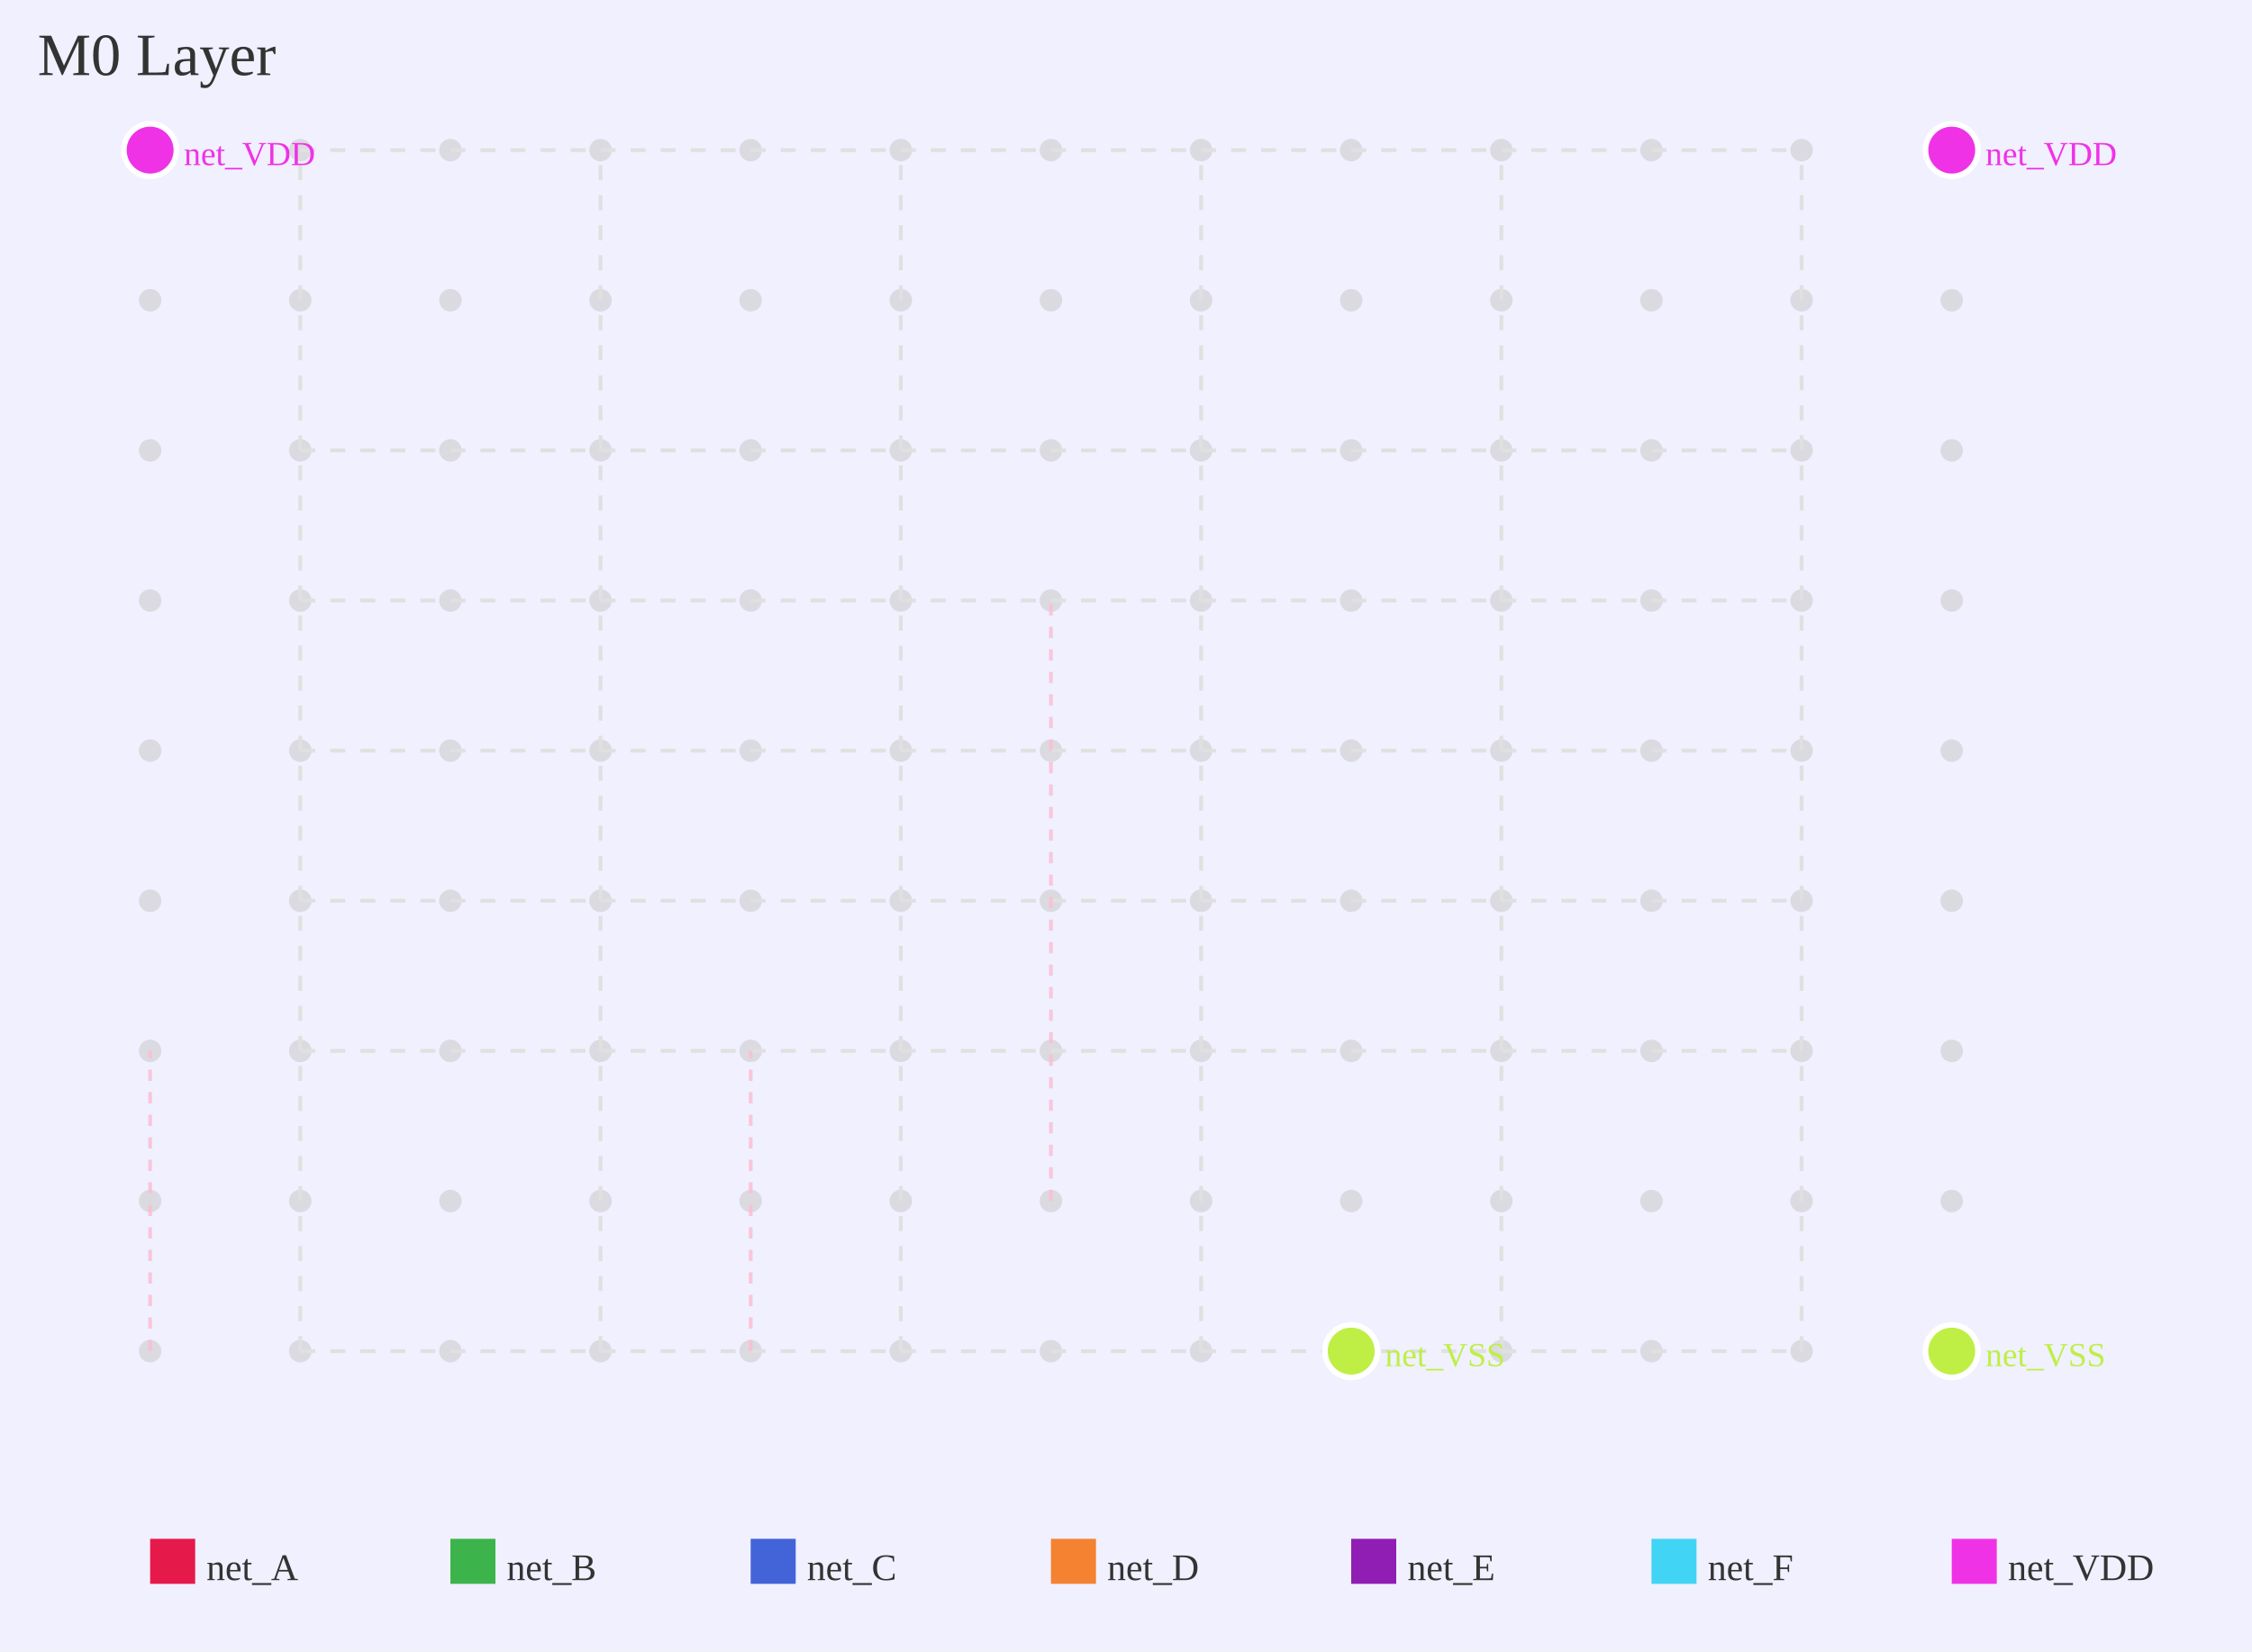
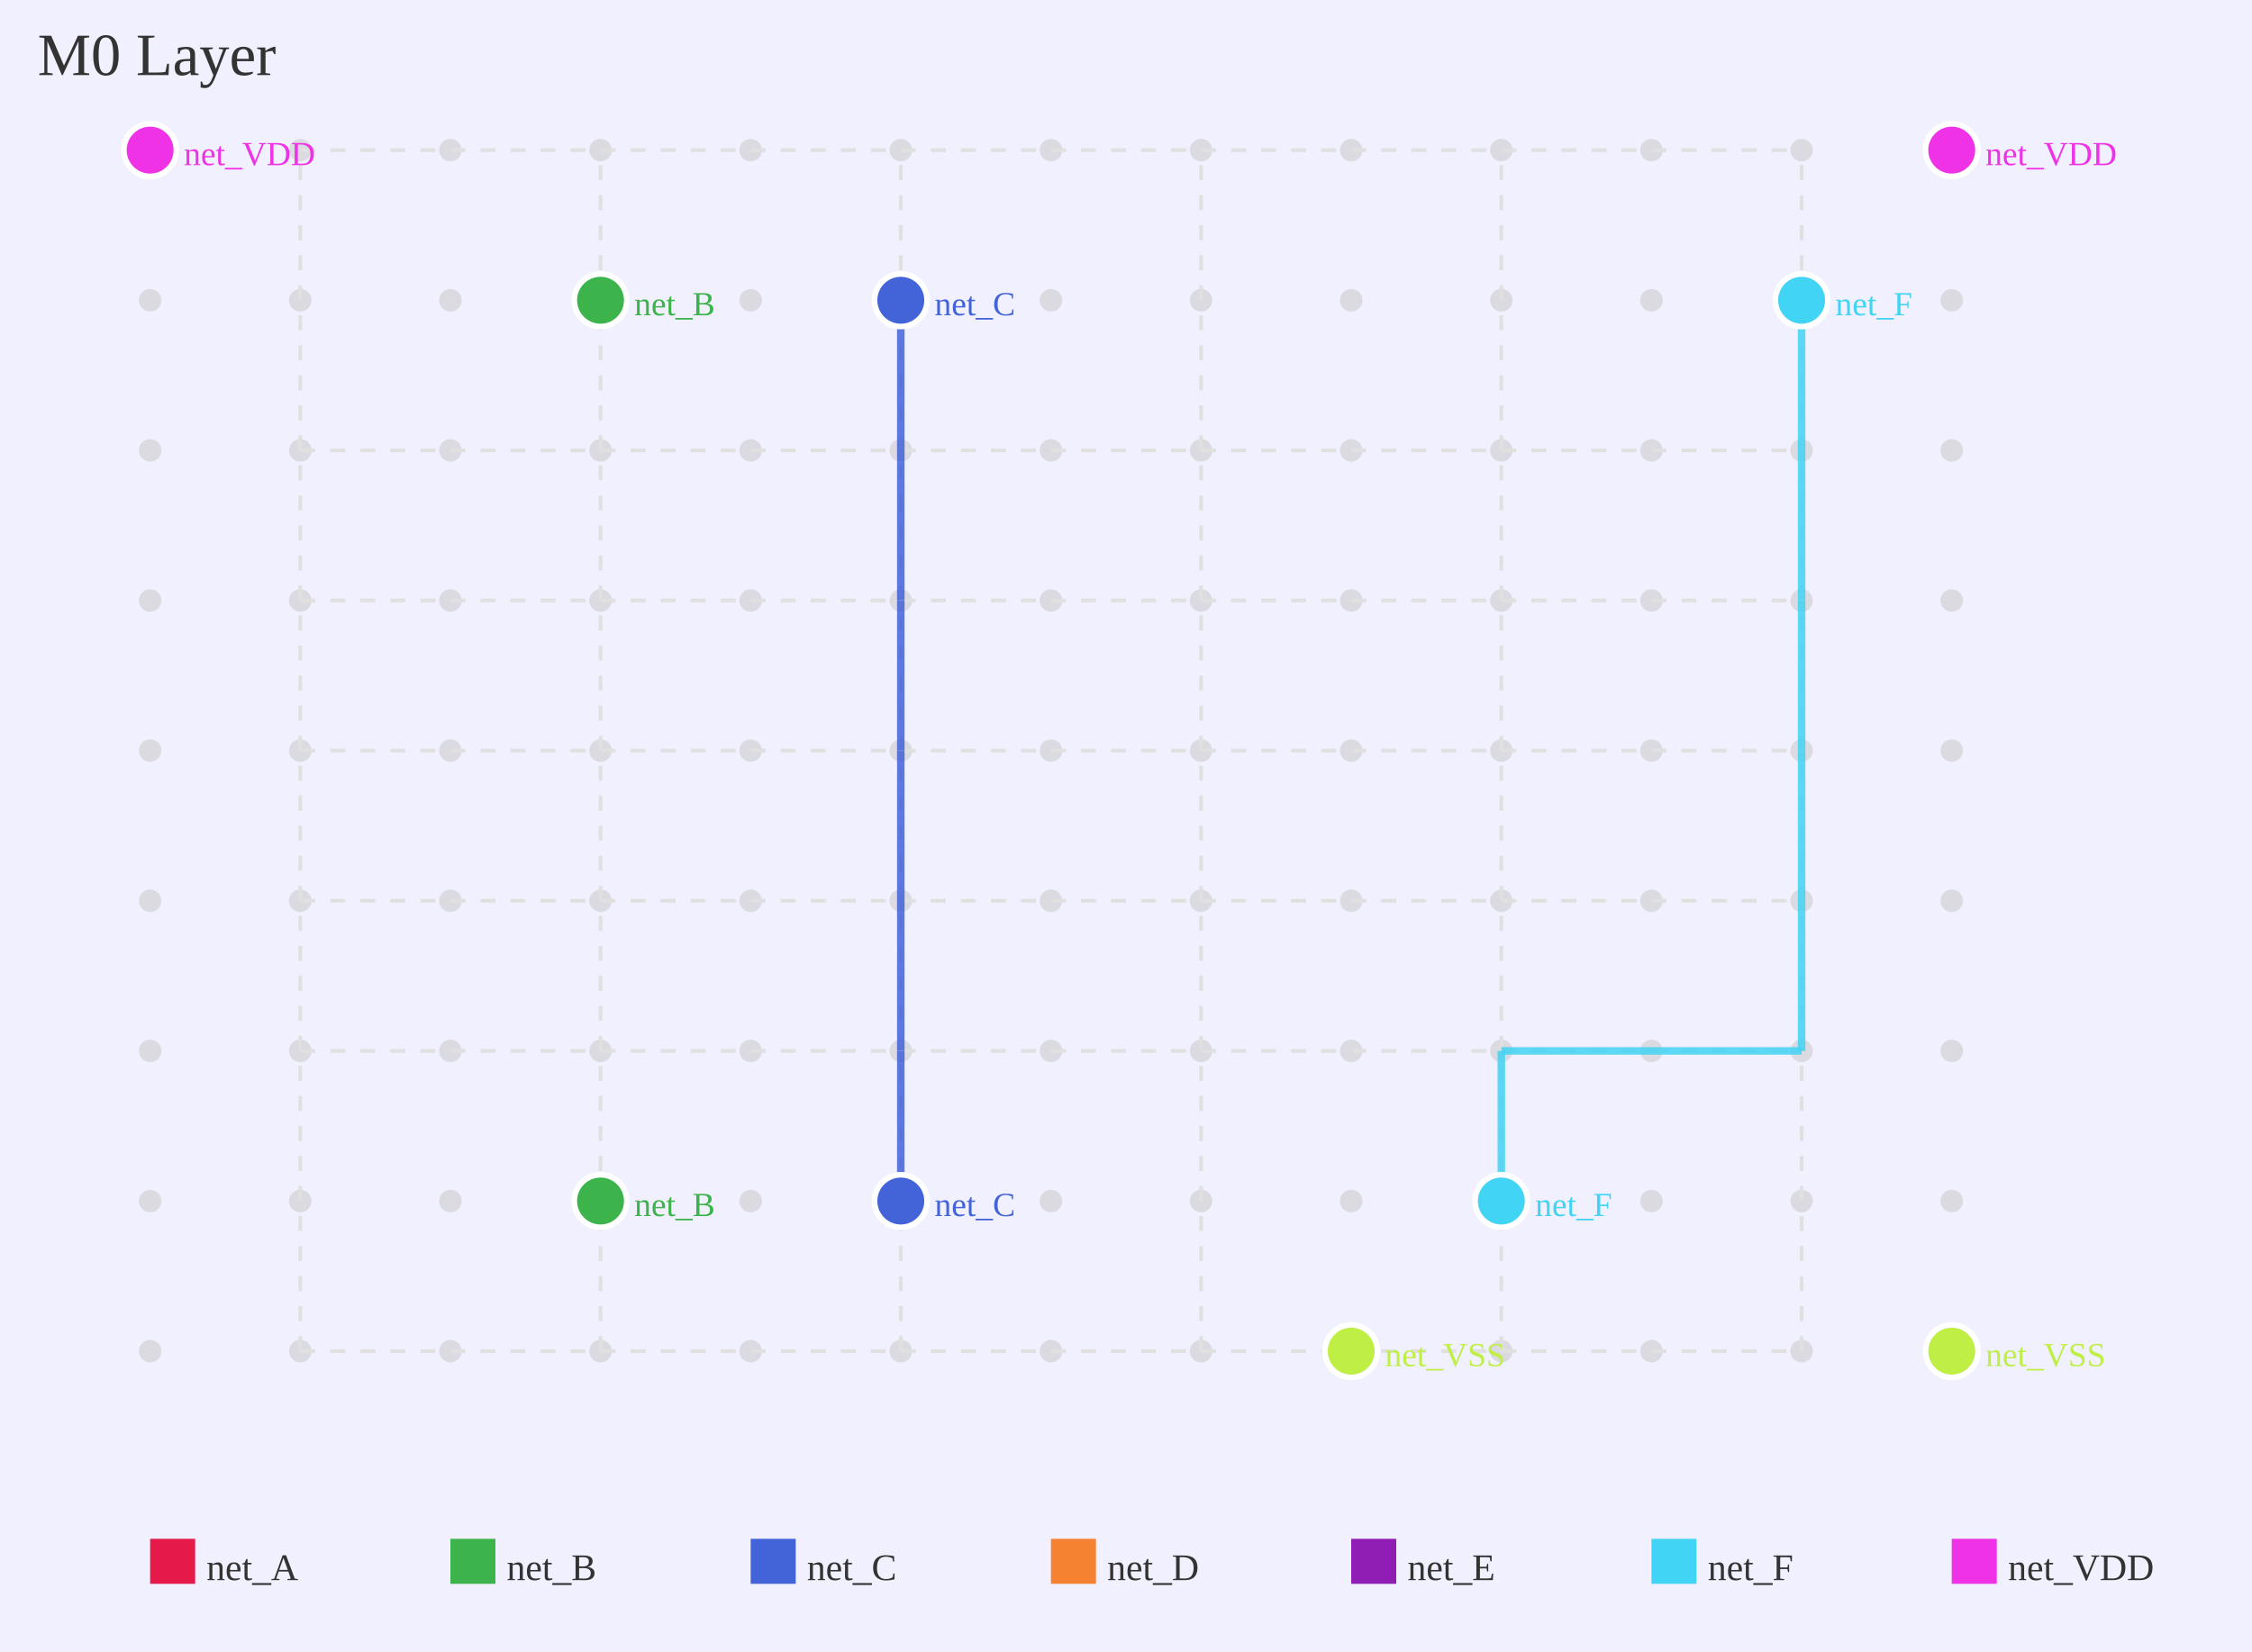
<svg xmlns="http://www.w3.org/2000/svg" width="600" height="440">
  <rect width="600" height="440" fill="#f0f0ff" />
  <text x="10" y="20" font-size="16" fill="#333">M0 Layer</text>
  <circle cx="40" cy="360" r="3" fill="#cccccc" opacity="0.6" />
  <circle cx="40" cy="320" r="3" fill="#cccccc" opacity="0.6" />
  <circle cx="40" cy="280" r="3" fill="#cccccc" opacity="0.6" />
  <circle cx="40" cy="240" r="3" fill="#cccccc" opacity="0.6" />
  <circle cx="40" cy="200" r="3" fill="#cccccc" opacity="0.6" />
  <circle cx="40" cy="160" r="3" fill="#cccccc" opacity="0.6" />
  <circle cx="40" cy="120" r="3" fill="#cccccc" opacity="0.6" />
  <circle cx="40" cy="80" r="3" fill="#cccccc" opacity="0.6" />
  <circle cx="40" cy="40" r="3" fill="#cccccc" opacity="0.6" />
  <circle cx="80" cy="360" r="3" fill="#cccccc" opacity="0.6" />
  <circle cx="80" cy="320" r="3" fill="#cccccc" opacity="0.6" />
  <circle cx="80" cy="280" r="3" fill="#cccccc" opacity="0.6" />
  <circle cx="80" cy="240" r="3" fill="#cccccc" opacity="0.6" />
  <circle cx="80" cy="200" r="3" fill="#cccccc" opacity="0.6" />
  <circle cx="80" cy="160" r="3" fill="#cccccc" opacity="0.6" />
  <circle cx="80" cy="120" r="3" fill="#cccccc" opacity="0.6" />
  <circle cx="80" cy="80" r="3" fill="#cccccc" opacity="0.6" />
  <circle cx="80" cy="40" r="3" fill="#cccccc" opacity="0.6" />
  <circle cx="120" cy="360" r="3" fill="#cccccc" opacity="0.6" />
  <circle cx="120" cy="320" r="3" fill="#cccccc" opacity="0.6" />
  <circle cx="120" cy="280" r="3" fill="#cccccc" opacity="0.6" />
  <circle cx="120" cy="240" r="3" fill="#cccccc" opacity="0.6" />
  <circle cx="120" cy="200" r="3" fill="#cccccc" opacity="0.6" />
  <circle cx="120" cy="160" r="3" fill="#cccccc" opacity="0.6" />
  <circle cx="120" cy="120" r="3" fill="#cccccc" opacity="0.6" />
  <circle cx="120" cy="80" r="3" fill="#cccccc" opacity="0.6" />
  <circle cx="120" cy="40" r="3" fill="#cccccc" opacity="0.6" />
  <circle cx="160" cy="360" r="3" fill="#cccccc" opacity="0.6" />
  <circle cx="160" cy="320" r="3" fill="#cccccc" opacity="0.6" />
  <circle cx="160" cy="280" r="3" fill="#cccccc" opacity="0.6" />
  <circle cx="160" cy="240" r="3" fill="#cccccc" opacity="0.6" />
  <circle cx="160" cy="200" r="3" fill="#cccccc" opacity="0.6" />
  <circle cx="160" cy="160" r="3" fill="#cccccc" opacity="0.6" />
  <circle cx="160" cy="120" r="3" fill="#cccccc" opacity="0.6" />
  <circle cx="160" cy="80" r="3" fill="#cccccc" opacity="0.6" />
  <circle cx="160" cy="40" r="3" fill="#cccccc" opacity="0.6" />
  <circle cx="200" cy="360" r="3" fill="#cccccc" opacity="0.6" />
  <circle cx="200" cy="320" r="3" fill="#cccccc" opacity="0.6" />
  <circle cx="200" cy="280" r="3" fill="#cccccc" opacity="0.6" />
  <circle cx="200" cy="240" r="3" fill="#cccccc" opacity="0.6" />
  <circle cx="200" cy="200" r="3" fill="#cccccc" opacity="0.6" />
  <circle cx="200" cy="160" r="3" fill="#cccccc" opacity="0.6" />
  <circle cx="200" cy="120" r="3" fill="#cccccc" opacity="0.6" />
  <circle cx="200" cy="80" r="3" fill="#cccccc" opacity="0.6" />
  <circle cx="200" cy="40" r="3" fill="#cccccc" opacity="0.6" />
  <circle cx="240" cy="360" r="3" fill="#cccccc" opacity="0.6" />
  <circle cx="240" cy="320" r="3" fill="#cccccc" opacity="0.6" />
  <circle cx="240" cy="280" r="3" fill="#cccccc" opacity="0.6" />
  <circle cx="240" cy="240" r="3" fill="#cccccc" opacity="0.6" />
  <circle cx="240" cy="200" r="3" fill="#cccccc" opacity="0.6" />
  <circle cx="240" cy="160" r="3" fill="#cccccc" opacity="0.6" />
  <circle cx="240" cy="120" r="3" fill="#cccccc" opacity="0.6" />
  <circle cx="240" cy="80" r="3" fill="#cccccc" opacity="0.6" />
  <circle cx="240" cy="40" r="3" fill="#cccccc" opacity="0.6" />
  <circle cx="280" cy="360" r="3" fill="#cccccc" opacity="0.6" />
  <circle cx="280" cy="320" r="3" fill="#cccccc" opacity="0.6" />
  <circle cx="280" cy="280" r="3" fill="#cccccc" opacity="0.6" />
  <circle cx="280" cy="240" r="3" fill="#cccccc" opacity="0.6" />
  <circle cx="280" cy="200" r="3" fill="#cccccc" opacity="0.6" />
  <circle cx="280" cy="160" r="3" fill="#cccccc" opacity="0.6" />
  <circle cx="280" cy="120" r="3" fill="#cccccc" opacity="0.6" />
  <circle cx="280" cy="80" r="3" fill="#cccccc" opacity="0.6" />
  <circle cx="280" cy="40" r="3" fill="#cccccc" opacity="0.6" />
  <circle cx="320" cy="360" r="3" fill="#cccccc" opacity="0.6" />
  <circle cx="320" cy="320" r="3" fill="#cccccc" opacity="0.6" />
  <circle cx="320" cy="280" r="3" fill="#cccccc" opacity="0.6" />
  <circle cx="320" cy="240" r="3" fill="#cccccc" opacity="0.6" />
  <circle cx="320" cy="200" r="3" fill="#cccccc" opacity="0.6" />
  <circle cx="320" cy="160" r="3" fill="#cccccc" opacity="0.6" />
  <circle cx="320" cy="120" r="3" fill="#cccccc" opacity="0.6" />
  <circle cx="320" cy="80" r="3" fill="#cccccc" opacity="0.6" />
  <circle cx="320" cy="40" r="3" fill="#cccccc" opacity="0.6" />
  <circle cx="360" cy="360" r="3" fill="#cccccc" opacity="0.6" />
  <circle cx="360" cy="320" r="3" fill="#cccccc" opacity="0.6" />
  <circle cx="360" cy="280" r="3" fill="#cccccc" opacity="0.6" />
  <circle cx="360" cy="240" r="3" fill="#cccccc" opacity="0.6" />
  <circle cx="360" cy="200" r="3" fill="#cccccc" opacity="0.6" />
  <circle cx="360" cy="160" r="3" fill="#cccccc" opacity="0.6" />
  <circle cx="360" cy="120" r="3" fill="#cccccc" opacity="0.6" />
  <circle cx="360" cy="80" r="3" fill="#cccccc" opacity="0.6" />
  <circle cx="360" cy="40" r="3" fill="#cccccc" opacity="0.6" />
  <circle cx="400" cy="360" r="3" fill="#cccccc" opacity="0.6" />
  <circle cx="400" cy="320" r="3" fill="#cccccc" opacity="0.6" />
  <circle cx="400" cy="280" r="3" fill="#cccccc" opacity="0.6" />
  <circle cx="400" cy="240" r="3" fill="#cccccc" opacity="0.6" />
  <circle cx="400" cy="200" r="3" fill="#cccccc" opacity="0.6" />
  <circle cx="400" cy="160" r="3" fill="#cccccc" opacity="0.6" />
  <circle cx="400" cy="120" r="3" fill="#cccccc" opacity="0.6" />
  <circle cx="400" cy="80" r="3" fill="#cccccc" opacity="0.6" />
  <circle cx="400" cy="40" r="3" fill="#cccccc" opacity="0.6" />
  <circle cx="440" cy="360" r="3" fill="#cccccc" opacity="0.6" />
  <circle cx="440" cy="320" r="3" fill="#cccccc" opacity="0.6" />
  <circle cx="440" cy="280" r="3" fill="#cccccc" opacity="0.6" />
  <circle cx="440" cy="240" r="3" fill="#cccccc" opacity="0.6" />
  <circle cx="440" cy="200" r="3" fill="#cccccc" opacity="0.6" />
  <circle cx="440" cy="160" r="3" fill="#cccccc" opacity="0.6" />
  <circle cx="440" cy="120" r="3" fill="#cccccc" opacity="0.6" />
  <circle cx="440" cy="80" r="3" fill="#cccccc" opacity="0.6" />
  <circle cx="440" cy="40" r="3" fill="#cccccc" opacity="0.6" />
  <circle cx="480" cy="360" r="3" fill="#cccccc" opacity="0.6" />
  <circle cx="480" cy="320" r="3" fill="#cccccc" opacity="0.6" />
  <circle cx="480" cy="280" r="3" fill="#cccccc" opacity="0.6" />
  <circle cx="480" cy="240" r="3" fill="#cccccc" opacity="0.6" />
  <circle cx="480" cy="200" r="3" fill="#cccccc" opacity="0.6" />
  <circle cx="480" cy="160" r="3" fill="#cccccc" opacity="0.6" />
  <circle cx="480" cy="120" r="3" fill="#cccccc" opacity="0.6" />
  <circle cx="480" cy="80" r="3" fill="#cccccc" opacity="0.6" />
  <circle cx="480" cy="40" r="3" fill="#cccccc" opacity="0.6" />
  <circle cx="520" cy="360" r="3" fill="#cccccc" opacity="0.6" />
  <circle cx="520" cy="320" r="3" fill="#cccccc" opacity="0.6" />
  <circle cx="520" cy="280" r="3" fill="#cccccc" opacity="0.6" />
  <circle cx="520" cy="240" r="3" fill="#cccccc" opacity="0.6" />
  <circle cx="520" cy="200" r="3" fill="#cccccc" opacity="0.6" />
  <circle cx="520" cy="160" r="3" fill="#cccccc" opacity="0.6" />
  <circle cx="520" cy="120" r="3" fill="#cccccc" opacity="0.6" />
  <circle cx="520" cy="80" r="3" fill="#cccccc" opacity="0.6" />
  <circle cx="520" cy="40" r="3" fill="#cccccc" opacity="0.6" />
  <line x1="80" y1="360" x2="80" y2="320" stroke="#e0e0e0" stroke-width="1" stroke-dasharray="4,4" />
  <line x1="80" y1="360" x2="160" y2="360" stroke="#e0e0e0" stroke-width="1" stroke-dasharray="4,4" />
  <line x1="80" y1="320" x2="80" y2="280" stroke="#e0e0e0" stroke-width="1" stroke-dasharray="4,4" />
  <line x1="80" y1="280" x2="80" y2="240" stroke="#e0e0e0" stroke-width="1" stroke-dasharray="4,4" />
  <line x1="80" y1="280" x2="160" y2="280" stroke="#e0e0e0" stroke-width="1" stroke-dasharray="4,4" />
  <line x1="80" y1="240" x2="80" y2="200" stroke="#e0e0e0" stroke-width="1" stroke-dasharray="4,4" />
  <line x1="80" y1="240" x2="160" y2="240" stroke="#e0e0e0" stroke-width="1" stroke-dasharray="4,4" />
  <line x1="80" y1="200" x2="80" y2="160" stroke="#e0e0e0" stroke-width="1" stroke-dasharray="4,4" />
  <line x1="80" y1="200" x2="160" y2="200" stroke="#e0e0e0" stroke-width="1" stroke-dasharray="4,4" />
  <line x1="80" y1="160" x2="80" y2="120" stroke="#e0e0e0" stroke-width="1" stroke-dasharray="4,4" />
  <line x1="80" y1="160" x2="160" y2="160" stroke="#e0e0e0" stroke-width="1" stroke-dasharray="4,4" />
  <line x1="80" y1="120" x2="80" y2="80" stroke="#e0e0e0" stroke-width="1" stroke-dasharray="4,4" />
  <line x1="80" y1="120" x2="160" y2="120" stroke="#e0e0e0" stroke-width="1" stroke-dasharray="4,4" />
  <line x1="80" y1="80" x2="80" y2="40" stroke="#e0e0e0" stroke-width="1" stroke-dasharray="4,4" />
  <line x1="80" y1="40" x2="160" y2="40" stroke="#e0e0e0" stroke-width="1" stroke-dasharray="4,4" />
  <line x1="160" y1="360" x2="160" y2="320" stroke="#e0e0e0" stroke-width="1" stroke-dasharray="4,4" />
  <line x1="160" y1="360" x2="240" y2="360" stroke="#e0e0e0" stroke-width="1" stroke-dasharray="4,4" />
  <line x1="160" y1="320" x2="160" y2="280" stroke="#e0e0e0" stroke-width="1" stroke-dasharray="4,4" />
  <line x1="160" y1="280" x2="160" y2="240" stroke="#e0e0e0" stroke-width="1" stroke-dasharray="4,4" />
  <line x1="160" y1="280" x2="240" y2="280" stroke="#e0e0e0" stroke-width="1" stroke-dasharray="4,4" />
  <line x1="160" y1="240" x2="160" y2="200" stroke="#e0e0e0" stroke-width="1" stroke-dasharray="4,4" />
  <line x1="160" y1="240" x2="240" y2="240" stroke="#e0e0e0" stroke-width="1" stroke-dasharray="4,4" />
  <line x1="160" y1="200" x2="160" y2="160" stroke="#e0e0e0" stroke-width="1" stroke-dasharray="4,4" />
  <line x1="160" y1="200" x2="240" y2="200" stroke="#e0e0e0" stroke-width="1" stroke-dasharray="4,4" />
  <line x1="160" y1="160" x2="160" y2="120" stroke="#e0e0e0" stroke-width="1" stroke-dasharray="4,4" />
  <line x1="160" y1="160" x2="240" y2="160" stroke="#e0e0e0" stroke-width="1" stroke-dasharray="4,4" />
  <line x1="160" y1="120" x2="160" y2="80" stroke="#e0e0e0" stroke-width="1" stroke-dasharray="4,4" />
  <line x1="160" y1="120" x2="240" y2="120" stroke="#e0e0e0" stroke-width="1" stroke-dasharray="4,4" />
  <line x1="160" y1="80" x2="160" y2="40" stroke="#e0e0e0" stroke-width="1" stroke-dasharray="4,4" />
  <line x1="160" y1="40" x2="240" y2="40" stroke="#e0e0e0" stroke-width="1" stroke-dasharray="4,4" />
  <line x1="240" y1="360" x2="240" y2="320" stroke="#e0e0e0" stroke-width="1" stroke-dasharray="4,4" />
  <line x1="240" y1="360" x2="320" y2="360" stroke="#e0e0e0" stroke-width="1" stroke-dasharray="4,4" />
  <line x1="240" y1="320" x2="240" y2="280" stroke="#e0e0e0" stroke-width="1" stroke-dasharray="4,4" />
  <line x1="240" y1="280" x2="240" y2="240" stroke="#e0e0e0" stroke-width="1" stroke-dasharray="4,4" />
  <line x1="240" y1="280" x2="320" y2="280" stroke="#e0e0e0" stroke-width="1" stroke-dasharray="4,4" />
  <line x1="240" y1="240" x2="240" y2="200" stroke="#e0e0e0" stroke-width="1" stroke-dasharray="4,4" />
  <line x1="240" y1="240" x2="320" y2="240" stroke="#e0e0e0" stroke-width="1" stroke-dasharray="4,4" />
  <line x1="240" y1="200" x2="240" y2="160" stroke="#e0e0e0" stroke-width="1" stroke-dasharray="4,4" />
  <line x1="240" y1="200" x2="320" y2="200" stroke="#e0e0e0" stroke-width="1" stroke-dasharray="4,4" />
  <line x1="240" y1="160" x2="240" y2="120" stroke="#e0e0e0" stroke-width="1" stroke-dasharray="4,4" />
  <line x1="240" y1="160" x2="320" y2="160" stroke="#e0e0e0" stroke-width="1" stroke-dasharray="4,4" />
  <line x1="240" y1="120" x2="240" y2="80" stroke="#e0e0e0" stroke-width="1" stroke-dasharray="4,4" />
  <line x1="240" y1="120" x2="320" y2="120" stroke="#e0e0e0" stroke-width="1" stroke-dasharray="4,4" />
  <line x1="240" y1="80" x2="240" y2="40" stroke="#e0e0e0" stroke-width="1" stroke-dasharray="4,4" />
  <line x1="240" y1="40" x2="320" y2="40" stroke="#e0e0e0" stroke-width="1" stroke-dasharray="4,4" />
  <line x1="320" y1="360" x2="320" y2="320" stroke="#e0e0e0" stroke-width="1" stroke-dasharray="4,4" />
  <line x1="320" y1="360" x2="400" y2="360" stroke="#e0e0e0" stroke-width="1" stroke-dasharray="4,4" />
  <line x1="320" y1="320" x2="320" y2="280" stroke="#e0e0e0" stroke-width="1" stroke-dasharray="4,4" />
  <line x1="320" y1="280" x2="320" y2="240" stroke="#e0e0e0" stroke-width="1" stroke-dasharray="4,4" />
  <line x1="320" y1="280" x2="400" y2="280" stroke="#e0e0e0" stroke-width="1" stroke-dasharray="4,4" />
  <line x1="320" y1="240" x2="320" y2="200" stroke="#e0e0e0" stroke-width="1" stroke-dasharray="4,4" />
  <line x1="320" y1="240" x2="400" y2="240" stroke="#e0e0e0" stroke-width="1" stroke-dasharray="4,4" />
  <line x1="320" y1="200" x2="320" y2="160" stroke="#e0e0e0" stroke-width="1" stroke-dasharray="4,4" />
  <line x1="320" y1="200" x2="400" y2="200" stroke="#e0e0e0" stroke-width="1" stroke-dasharray="4,4" />
  <line x1="320" y1="160" x2="320" y2="120" stroke="#e0e0e0" stroke-width="1" stroke-dasharray="4,4" />
  <line x1="320" y1="160" x2="400" y2="160" stroke="#e0e0e0" stroke-width="1" stroke-dasharray="4,4" />
  <line x1="320" y1="120" x2="320" y2="80" stroke="#e0e0e0" stroke-width="1" stroke-dasharray="4,4" />
  <line x1="320" y1="120" x2="400" y2="120" stroke="#e0e0e0" stroke-width="1" stroke-dasharray="4,4" />
  <line x1="320" y1="80" x2="320" y2="40" stroke="#e0e0e0" stroke-width="1" stroke-dasharray="4,4" />
  <line x1="320" y1="40" x2="400" y2="40" stroke="#e0e0e0" stroke-width="1" stroke-dasharray="4,4" />
  <line x1="400" y1="360" x2="400" y2="320" stroke="#e0e0e0" stroke-width="1" stroke-dasharray="4,4" />
  <line x1="400" y1="360" x2="480" y2="360" stroke="#e0e0e0" stroke-width="1" stroke-dasharray="4,4" />
  <line x1="400" y1="320" x2="400" y2="280" stroke="#e0e0e0" stroke-width="1" stroke-dasharray="4,4" />
  <line x1="400" y1="280" x2="400" y2="240" stroke="#e0e0e0" stroke-width="1" stroke-dasharray="4,4" />
  <line x1="400" y1="280" x2="480" y2="280" stroke="#e0e0e0" stroke-width="1" stroke-dasharray="4,4" />
  <line x1="400" y1="240" x2="400" y2="200" stroke="#e0e0e0" stroke-width="1" stroke-dasharray="4,4" />
  <line x1="400" y1="240" x2="480" y2="240" stroke="#e0e0e0" stroke-width="1" stroke-dasharray="4,4" />
  <line x1="400" y1="200" x2="400" y2="160" stroke="#e0e0e0" stroke-width="1" stroke-dasharray="4,4" />
  <line x1="400" y1="200" x2="480" y2="200" stroke="#e0e0e0" stroke-width="1" stroke-dasharray="4,4" />
  <line x1="400" y1="160" x2="400" y2="120" stroke="#e0e0e0" stroke-width="1" stroke-dasharray="4,4" />
  <line x1="400" y1="160" x2="480" y2="160" stroke="#e0e0e0" stroke-width="1" stroke-dasharray="4,4" />
  <line x1="400" y1="120" x2="400" y2="80" stroke="#e0e0e0" stroke-width="1" stroke-dasharray="4,4" />
  <line x1="400" y1="120" x2="480" y2="120" stroke="#e0e0e0" stroke-width="1" stroke-dasharray="4,4" />
  <line x1="400" y1="80" x2="400" y2="40" stroke="#e0e0e0" stroke-width="1" stroke-dasharray="4,4" />
  <line x1="400" y1="40" x2="480" y2="40" stroke="#e0e0e0" stroke-width="1" stroke-dasharray="4,4" />
  <line x1="480" y1="360" x2="480" y2="320" stroke="#e0e0e0" stroke-width="1" stroke-dasharray="4,4" />
  <line x1="480" y1="320" x2="480" y2="280" stroke="#e0e0e0" stroke-width="1" stroke-dasharray="4,4" />
  <line x1="480" y1="280" x2="480" y2="240" stroke="#e0e0e0" stroke-width="1" stroke-dasharray="4,4" />
  <line x1="480" y1="240" x2="480" y2="200" stroke="#e0e0e0" stroke-width="1" stroke-dasharray="4,4" />
  <line x1="480" y1="200" x2="480" y2="160" stroke="#e0e0e0" stroke-width="1" stroke-dasharray="4,4" />
  <line x1="480" y1="160" x2="480" y2="120" stroke="#e0e0e0" stroke-width="1" stroke-dasharray="4,4" />
  <line x1="480" y1="120" x2="480" y2="80" stroke="#e0e0e0" stroke-width="1" stroke-dasharray="4,4" />
  <line x1="480" y1="80" x2="480" y2="40" stroke="#e0e0e0" stroke-width="1" stroke-dasharray="4,4" />
-   <line x1="280" y1="160" x2="280" y2="160" stroke="#fabed4" stroke-width="1" stroke-dasharray="3,3" opacity="0.85" />
-   <line x1="280" y1="320" x2="280" y2="160" stroke="#fabed4" stroke-width="1" stroke-dasharray="3,3" opacity="0.85" />
-   <line x1="40" y1="280" x2="40" y2="280" stroke="#fabed4" stroke-width="1" stroke-dasharray="3,3" opacity="0.85" />
-   <line x1="40" y1="360" x2="40" y2="280" stroke="#fabed4" stroke-width="1" stroke-dasharray="3,3" opacity="0.85" />
-   <line x1="200" y1="280" x2="200" y2="280" stroke="#fabed4" stroke-width="1" stroke-dasharray="3,3" opacity="0.85" />
-   <line x1="200" y1="360" x2="200" y2="280" stroke="#fabed4" stroke-width="1" stroke-dasharray="3,3" opacity="0.85" />
+   <line x1="160" y1="320" x2="160" y2="320" stroke="#3cb44b" stroke-width="1" stroke-dasharray="3,3" opacity="0.85" />
+   <line x1="160" y1="80" x2="160" y2="80" stroke="#3cb44b" stroke-width="1" stroke-dasharray="3,3" opacity="0.85" />
+   <line x1="240" y1="280" x2="240" y2="320" stroke="#4363d8" stroke-width="2" opacity="0.85" />
+   <line x1="240" y1="240" x2="240" y2="280" stroke="#4363d8" stroke-width="2" opacity="0.85" />
+   <line x1="240" y1="200" x2="240" y2="240" stroke="#4363d8" stroke-width="2" opacity="0.85" />
+   <line x1="240" y1="160" x2="240" y2="200" stroke="#4363d8" stroke-width="2" opacity="0.85" />
+   <line x1="240" y1="120" x2="240" y2="160" stroke="#4363d8" stroke-width="2" opacity="0.85" />
+   <line x1="240" y1="80" x2="240" y2="120" stroke="#4363d8" stroke-width="2" opacity="0.85" />
+   <line x1="400" y1="280" x2="400" y2="320" stroke="#42d4f4" stroke-width="2" opacity="0.85" />
+   <line x1="480" y1="280" x2="400" y2="280" stroke="#42d4f4" stroke-width="2" opacity="0.85" />
+   <line x1="480" y1="240" x2="480" y2="280" stroke="#42d4f4" stroke-width="2" opacity="0.85" />
+   <line x1="480" y1="200" x2="480" y2="240" stroke="#42d4f4" stroke-width="2" opacity="0.85" />
+   <line x1="480" y1="160" x2="480" y2="200" stroke="#42d4f4" stroke-width="2" opacity="0.85" />
+   <line x1="480" y1="120" x2="480" y2="160" stroke="#42d4f4" stroke-width="2" opacity="0.85" />
+   <line x1="480" y1="80" x2="480" y2="120" stroke="#42d4f4" stroke-width="2" opacity="0.85" />
  <line x1="40" y1="40" x2="40" y2="40" stroke="#f032e6" stroke-width="1" stroke-dasharray="3,3" opacity="0.85" />
  <line x1="520" y1="40" x2="520" y2="40" stroke="#f032e6" stroke-width="1" stroke-dasharray="3,3" opacity="0.85" />
  <line x1="360" y1="360" x2="360" y2="360" stroke="#bfef45" stroke-width="1" stroke-dasharray="3,3" opacity="0.85" />
  <line x1="520" y1="360" x2="520" y2="360" stroke="#bfef45" stroke-width="1" stroke-dasharray="3,3" opacity="0.85" />
+   <circle cx="160" cy="80" r="7" fill="#3cb44b" stroke="white" stroke-width="1.5" />
+   <text x="169" y="84" font-size="9" fill="#3cb44b">net_B</text>
+   <circle cx="160" cy="320" r="7" fill="#3cb44b" stroke="white" stroke-width="1.5" />
+   <text x="169" y="324" font-size="9" fill="#3cb44b">net_B</text>
+   <circle cx="240" cy="80" r="7" fill="#4363d8" stroke="white" stroke-width="1.5" />
+   <text x="249" y="84" font-size="9" fill="#4363d8">net_C</text>
+   <circle cx="240" cy="320" r="7" fill="#4363d8" stroke="white" stroke-width="1.5" />
+   <text x="249" y="324" font-size="9" fill="#4363d8">net_C</text>
+   <circle cx="480" cy="80" r="7" fill="#42d4f4" stroke="white" stroke-width="1.5" />
+   <text x="489" y="84" font-size="9" fill="#42d4f4">net_F</text>
+   <circle cx="400" cy="320" r="7" fill="#42d4f4" stroke="white" stroke-width="1.5" />
+   <text x="409" y="324" font-size="9" fill="#42d4f4">net_F</text>
  <circle cx="40" cy="40" r="7" fill="#f032e6" stroke="white" stroke-width="1.5" />
  <text x="49" y="44" font-size="9" fill="#f032e6">net_VDD</text>
  <circle cx="520" cy="40" r="7" fill="#f032e6" stroke="white" stroke-width="1.5" />
  <text x="529" y="44" font-size="9" fill="#f032e6">net_VDD</text>
  <circle cx="360" cy="360" r="7" fill="#bfef45" stroke="white" stroke-width="1.5" />
  <text x="369" y="364" font-size="9" fill="#bfef45">net_VSS</text>
  <circle cx="520" cy="360" r="7" fill="#bfef45" stroke="white" stroke-width="1.5" />
  <text x="529" y="364" font-size="9" fill="#bfef45">net_VSS</text>
  <rect x="40" y="410" width="12" height="12" fill="#e6194b" />
  <text x="55" y="421" font-size="10" fill="#333">net_A</text>
  <rect x="120" y="410" width="12" height="12" fill="#3cb44b" />
  <text x="135" y="421" font-size="10" fill="#333">net_B</text>
  <rect x="200" y="410" width="12" height="12" fill="#4363d8" />
  <text x="215" y="421" font-size="10" fill="#333">net_C</text>
  <rect x="280" y="410" width="12" height="12" fill="#f58231" />
  <text x="295" y="421" font-size="10" fill="#333">net_D</text>
  <rect x="360" y="410" width="12" height="12" fill="#911eb4" />
  <text x="375" y="421" font-size="10" fill="#333">net_E</text>
  <rect x="440" y="410" width="12" height="12" fill="#42d4f4" />
  <text x="455" y="421" font-size="10" fill="#333">net_F</text>
  <rect x="520" y="410" width="12" height="12" fill="#f032e6" />
  <text x="535" y="421" font-size="10" fill="#333">net_VDD</text>
</svg>
